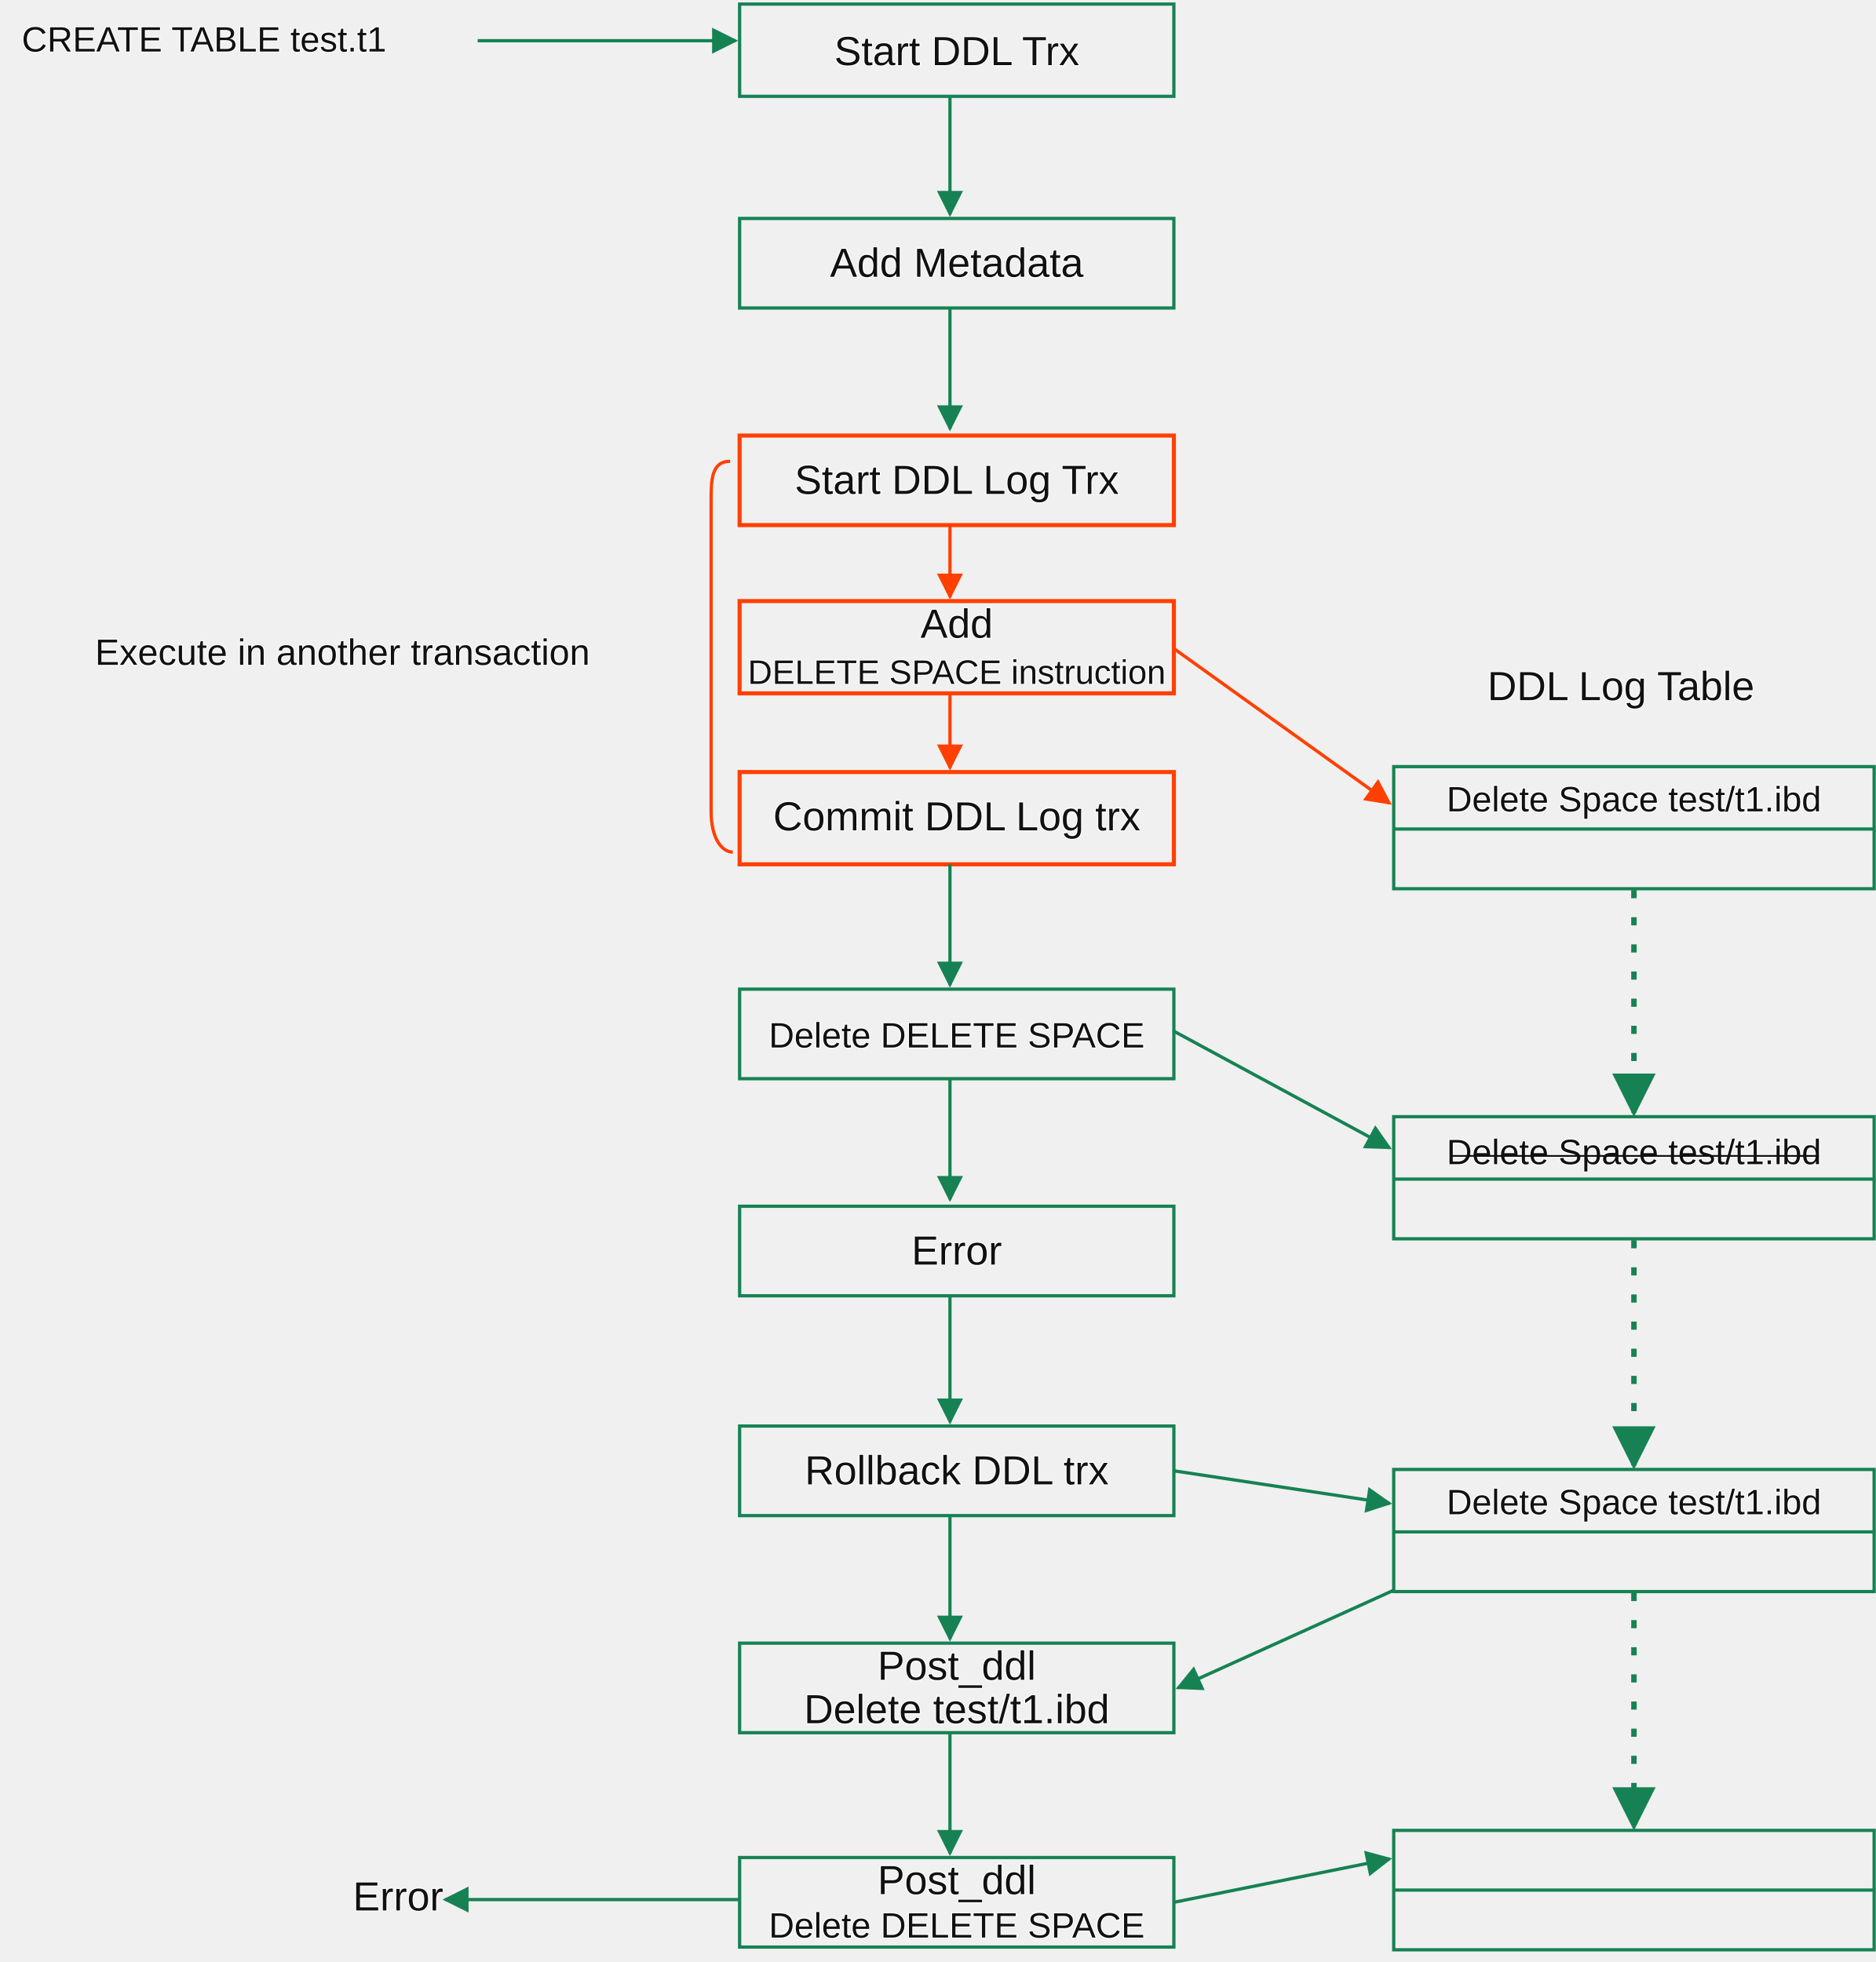
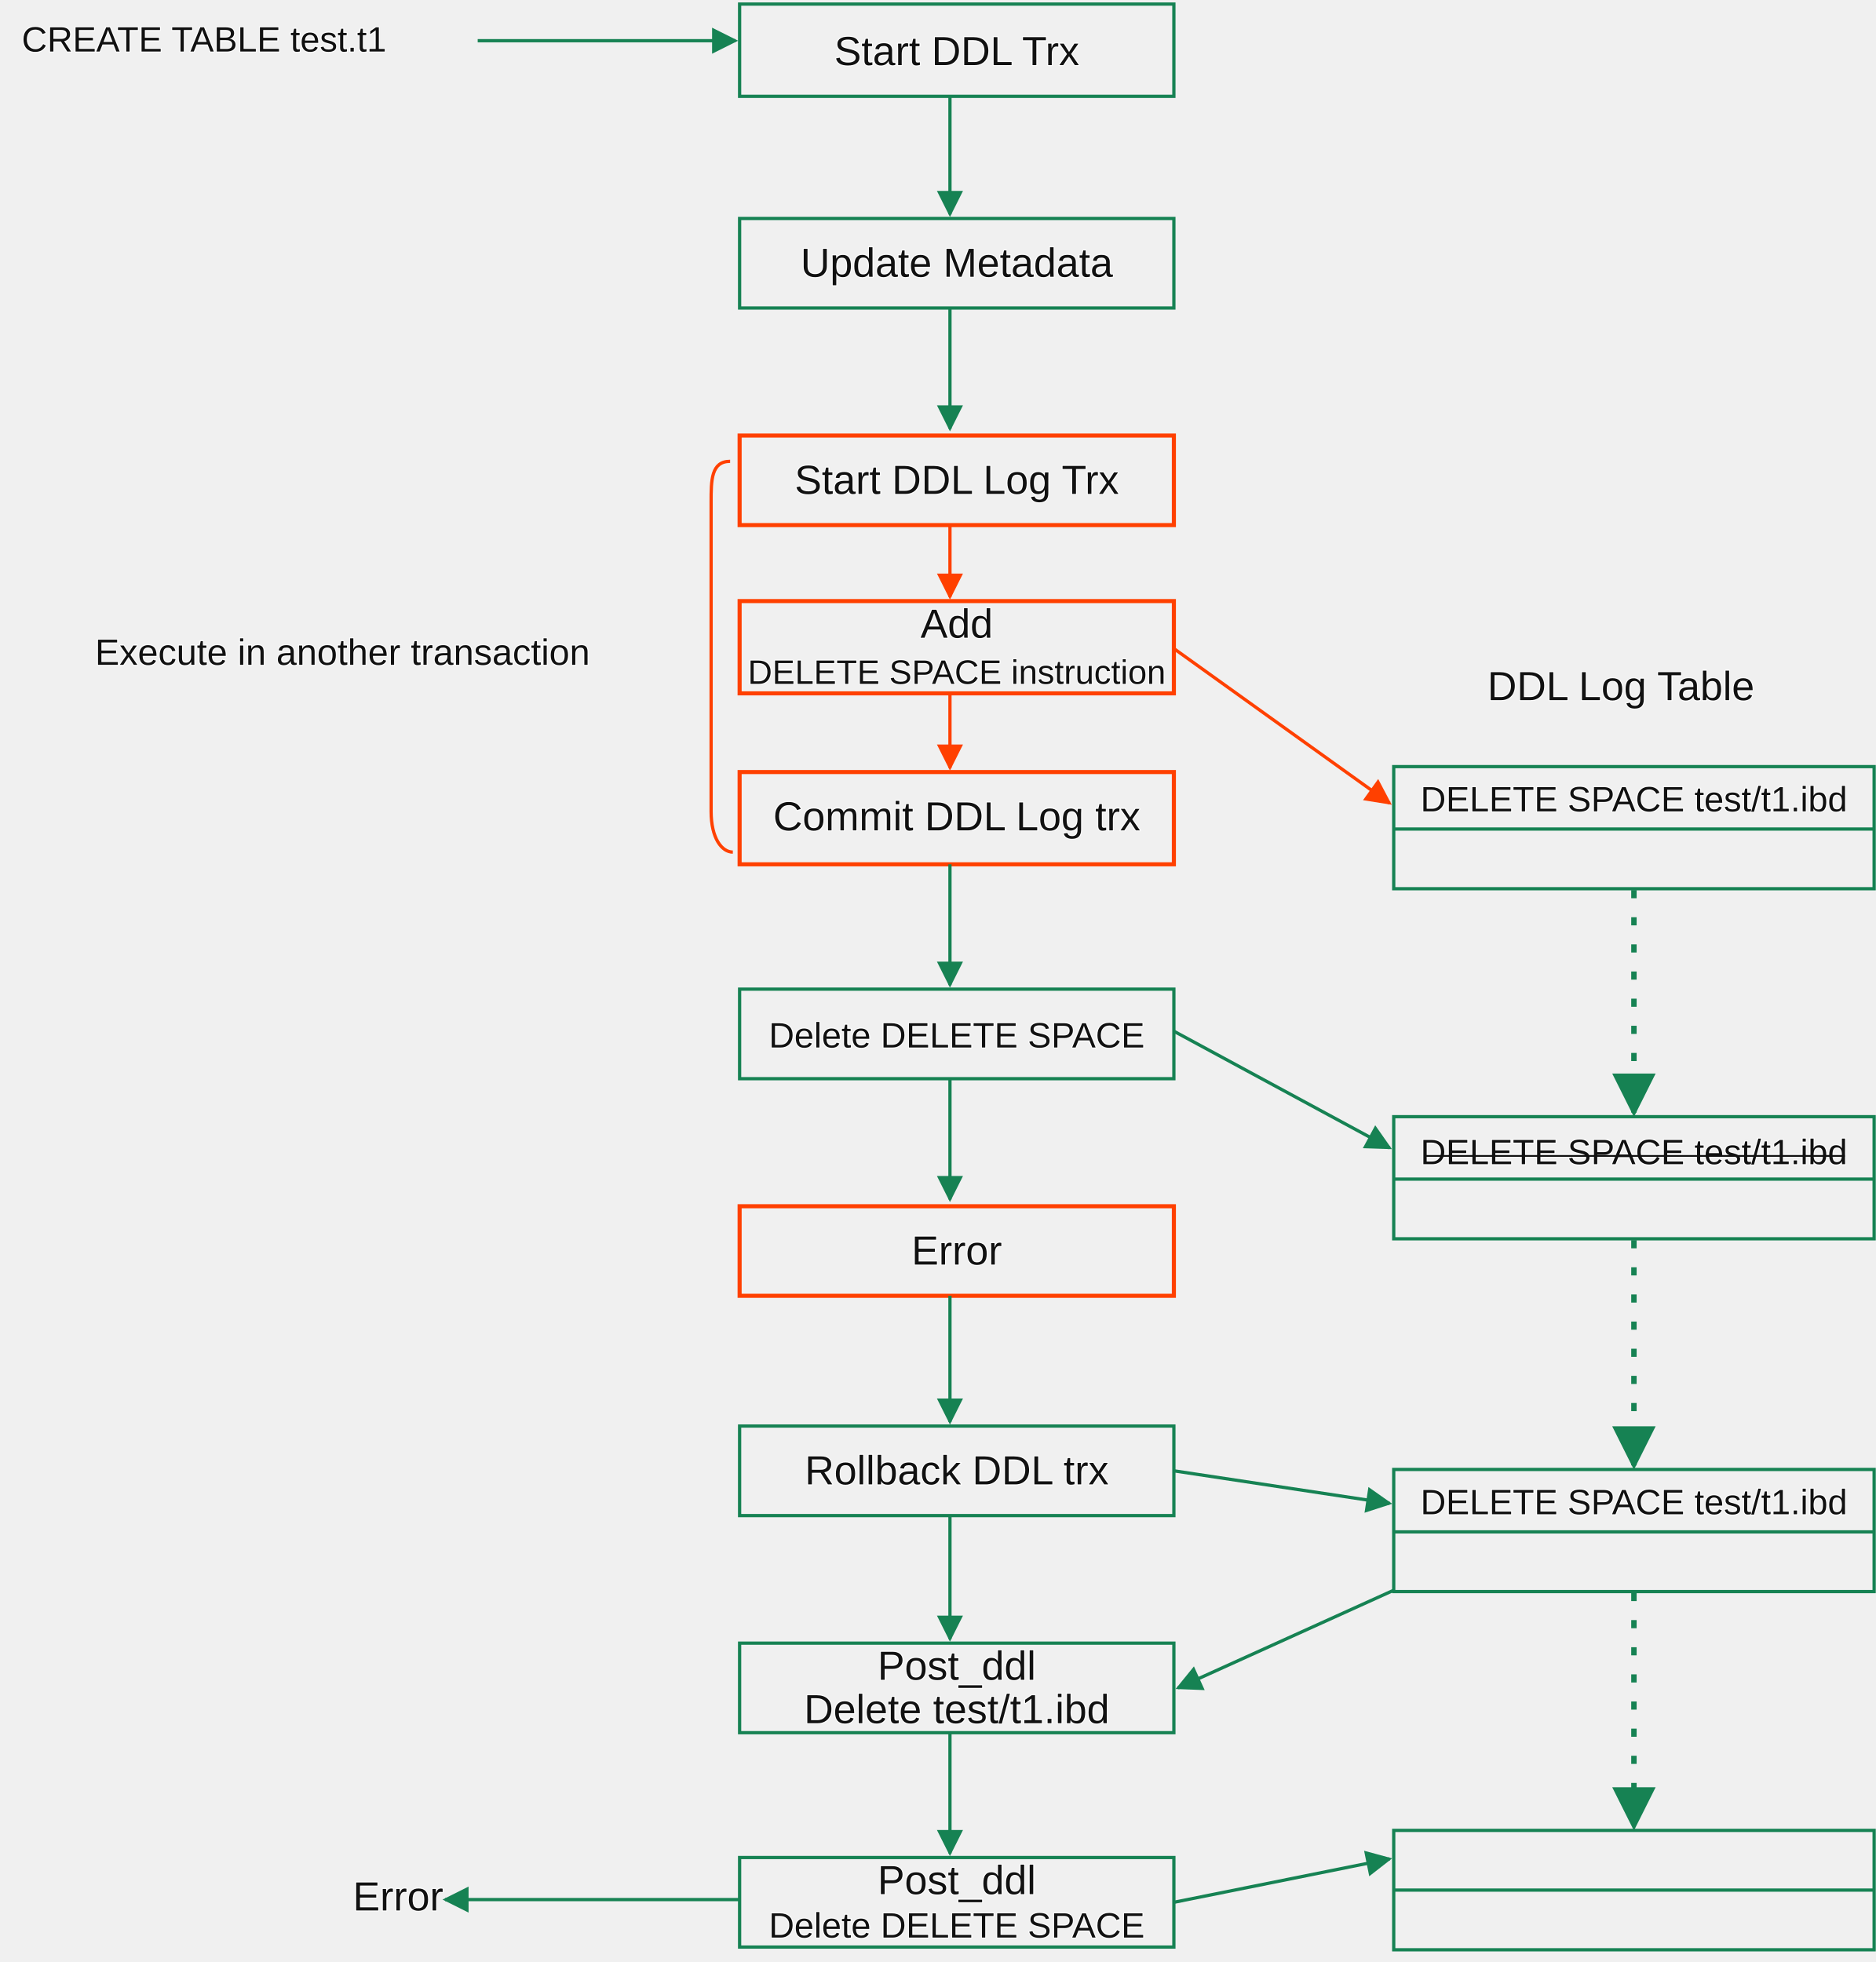
<svg xmlns="http://www.w3.org/2000/svg" width="691" height="723" viewBox="0 0 691 723">
  <defs>
    <marker id="g-arrow" viewBox="0 0 10 10" refX="9" refY="5" markerWidth="8" markerHeight="8" orient="auto-start-reverse">
      <path d="M0 0 10 5 0 10z" fill="#168253" />
    </marker>
    <marker id="o-arrow" viewBox="0 0 10 10" refX="9" refY="5" markerWidth="8" markerHeight="8" orient="auto-start-reverse">
      <path d="M0 0 10 5 0 10z" fill="#ff4000" />
    </marker>
    <style>
-       .box{fill:none;stroke:#168253;stroke-width:1.2}.obox{fill:none;stroke:#ff4000;stroke-width:1.5}.flow{fill:none;stroke:#168253;stroke-width:1.2;marker-end:url(#g-arrow)}.oflow{fill:none;stroke:#ff4000;stroke-width:1.2;marker-end:url(#o-arrow)}
+       .box{fill:none;stroke:#168253;stroke-width:1.2}.obox{fill:none;stroke:#ff4000;stroke-width:1.5}.error{fill:none;stroke:#ff4000;stroke-width:1.5}.flow{fill:none;stroke:#168253;stroke-width:1.2;marker-end:url(#g-arrow)}.oflow{fill:none;stroke:#ff4000;stroke-width:1.2;marker-end:url(#o-arrow)}
      .dash{fill:none;stroke:#168253;stroke-width:2;stroke-dasharray:3 7;marker-end:url(#g-arrow)}
      .t{font-family:Arial,Helvetica,sans-serif;font-size:15px;fill:#111;stroke:#fff;stroke-width:.7;paint-order:stroke;stroke-linejoin:round}.small{font-size:13px}.sub{font-size:12.5px}.note{font-size:13.5px}
    </style>
  </defs>
  <text class="t small" x="8" y="19">CREATE TABLE test.t1</text>
  <path class="flow" d="M176 15 H271" />
  <rect class="box" x="272.5" y="1.5" width="160" height="34" />
  <text class="t" x="352.5" y="24" text-anchor="middle">Start DDL Trx</text>
  <path class="flow" d="M350 35.5 V79" />
  <rect class="box" x="272.5" y="80.5" width="160" height="33" />
-   <text class="t" x="352.5" y="102" text-anchor="middle">Add Metadata</text>
+   <text class="t" x="352.5" y="102" text-anchor="middle">Update Metadata</text>
  <path class="flow" d="M350 113.5 V158" />
  <rect class="obox" x="272.5" y="160.5" width="160" height="33" />
  <text class="t" x="352.5" y="182" text-anchor="middle">Start DDL Log Trx</text>
  <path class="oflow" d="M350 193.5 V220" />
  <rect class="obox" x="272.5" y="221.5" width="160" height="34" />
  <text class="t" x="352.5" y="235" text-anchor="middle">Add</text>
  <text class="t sub" x="352.5" y="252" text-anchor="middle">DELETE SPACE instruction</text>
  <path class="oflow" d="M350 255.5 V283" />
  <rect class="obox" x="272.5" y="284.5" width="160" height="34" />
  <text class="t" x="352.5" y="306" text-anchor="middle">Commit DDL Log trx</text>
  <path d="M269 170 C262 170 262 177 262 185 V299 C262 309 266 314 270 314" fill="none" stroke="#ff4000" stroke-width="1.2" />
  <text class="t note" x="35" y="245">Execute in another transaction</text>
  <path class="flow" d="M350 318.5 V363" />
  <rect class="box" x="272.5" y="364.5" width="160" height="33" />
  <text class="t small" x="352.5" y="386" text-anchor="middle">Delete DELETE SPACE</text>
  <path class="flow" d="M350 397.5 V442" />
-   <rect class="box" x="272.5" y="444.5" width="160" height="33" />
+   <rect class="error" x="272.5" y="444.5" width="160" height="33" />
  <text class="t" x="352.5" y="466" text-anchor="middle">Error</text>
  <path class="flow" d="M350 477.5 V524" />
  <rect class="box" x="272.5" y="525.5" width="160" height="33" />
  <text class="t" x="352.5" y="547" text-anchor="middle">Rollback DDL trx</text>
  <path class="flow" d="M350 558.5 V604" />
  <rect class="box" x="272.5" y="605.5" width="160" height="33" />
  <text class="t" x="352.5" y="619" text-anchor="middle">Post_ddl</text>
  <text class="t" x="352.5" y="635" text-anchor="middle">Delete test/t1.ibd</text>
  <path class="flow" d="M350 638.5 V683" />
  <rect class="box" x="272.5" y="684.5" width="160" height="33" />
  <text class="t" x="352.5" y="698" text-anchor="middle">Post_ddl</text>
  <text class="t small" x="352.5" y="714" text-anchor="middle">Delete DELETE SPACE</text>
  <path class="flow" d="M272.5 700 H164" />
  <text class="t" x="130" y="704">Error</text>
  <text class="t" x="548" y="258">DDL Log Table</text>
  <rect class="box" x="513.5" y="282.5" width="177" height="45" />
  <path class="box" d="M513.5 305.5 H690.5" />
-   <text class="t small" x="602" y="299" text-anchor="middle">Delete Space test/t1.ibd</text>
+   <text class="t small" x="602" y="299" text-anchor="middle">DELETE SPACE test/t1.ibd</text>
  <path class="oflow" d="M432.5 239 L512 296" />
  <path class="dash" d="M602 328 V410" />
  <rect class="box" x="513.5" y="411.5" width="177" height="45" />
  <path class="box" d="M513.5 434.5 H690.5" />
-   <text class="t small" x="602" y="429" text-anchor="middle" text-decoration="line-through">Delete Space test/t1.ibd</text>
+   <text class="t small" x="602" y="429" text-anchor="middle" text-decoration="line-through">DELETE SPACE test/t1.ibd</text>
  <path class="flow" d="M432.5 380 L512 423" />
  <path class="dash" d="M602 457 V540" />
  <rect class="box" x="513.5" y="541.5" width="177" height="45" />
  <path class="box" d="M513.5 564.5 H690.5" />
-   <text class="t small" x="602" y="558" text-anchor="middle">Delete Space test/t1.ibd</text>
+   <text class="t small" x="602" y="558" text-anchor="middle">DELETE SPACE test/t1.ibd</text>
  <path class="flow" d="M432.5 542 L512 554" />
  <path class="dash" d="M602 587 V673" />
  <rect class="box" x="513.5" y="674.5" width="177" height="44" />
  <path class="box" d="M513.5 696.5 H690.5" />
  <path class="flow" d="M513.5 586 L434 622" />
  <path class="flow" d="M432.5 701 L512 685" />
</svg>
